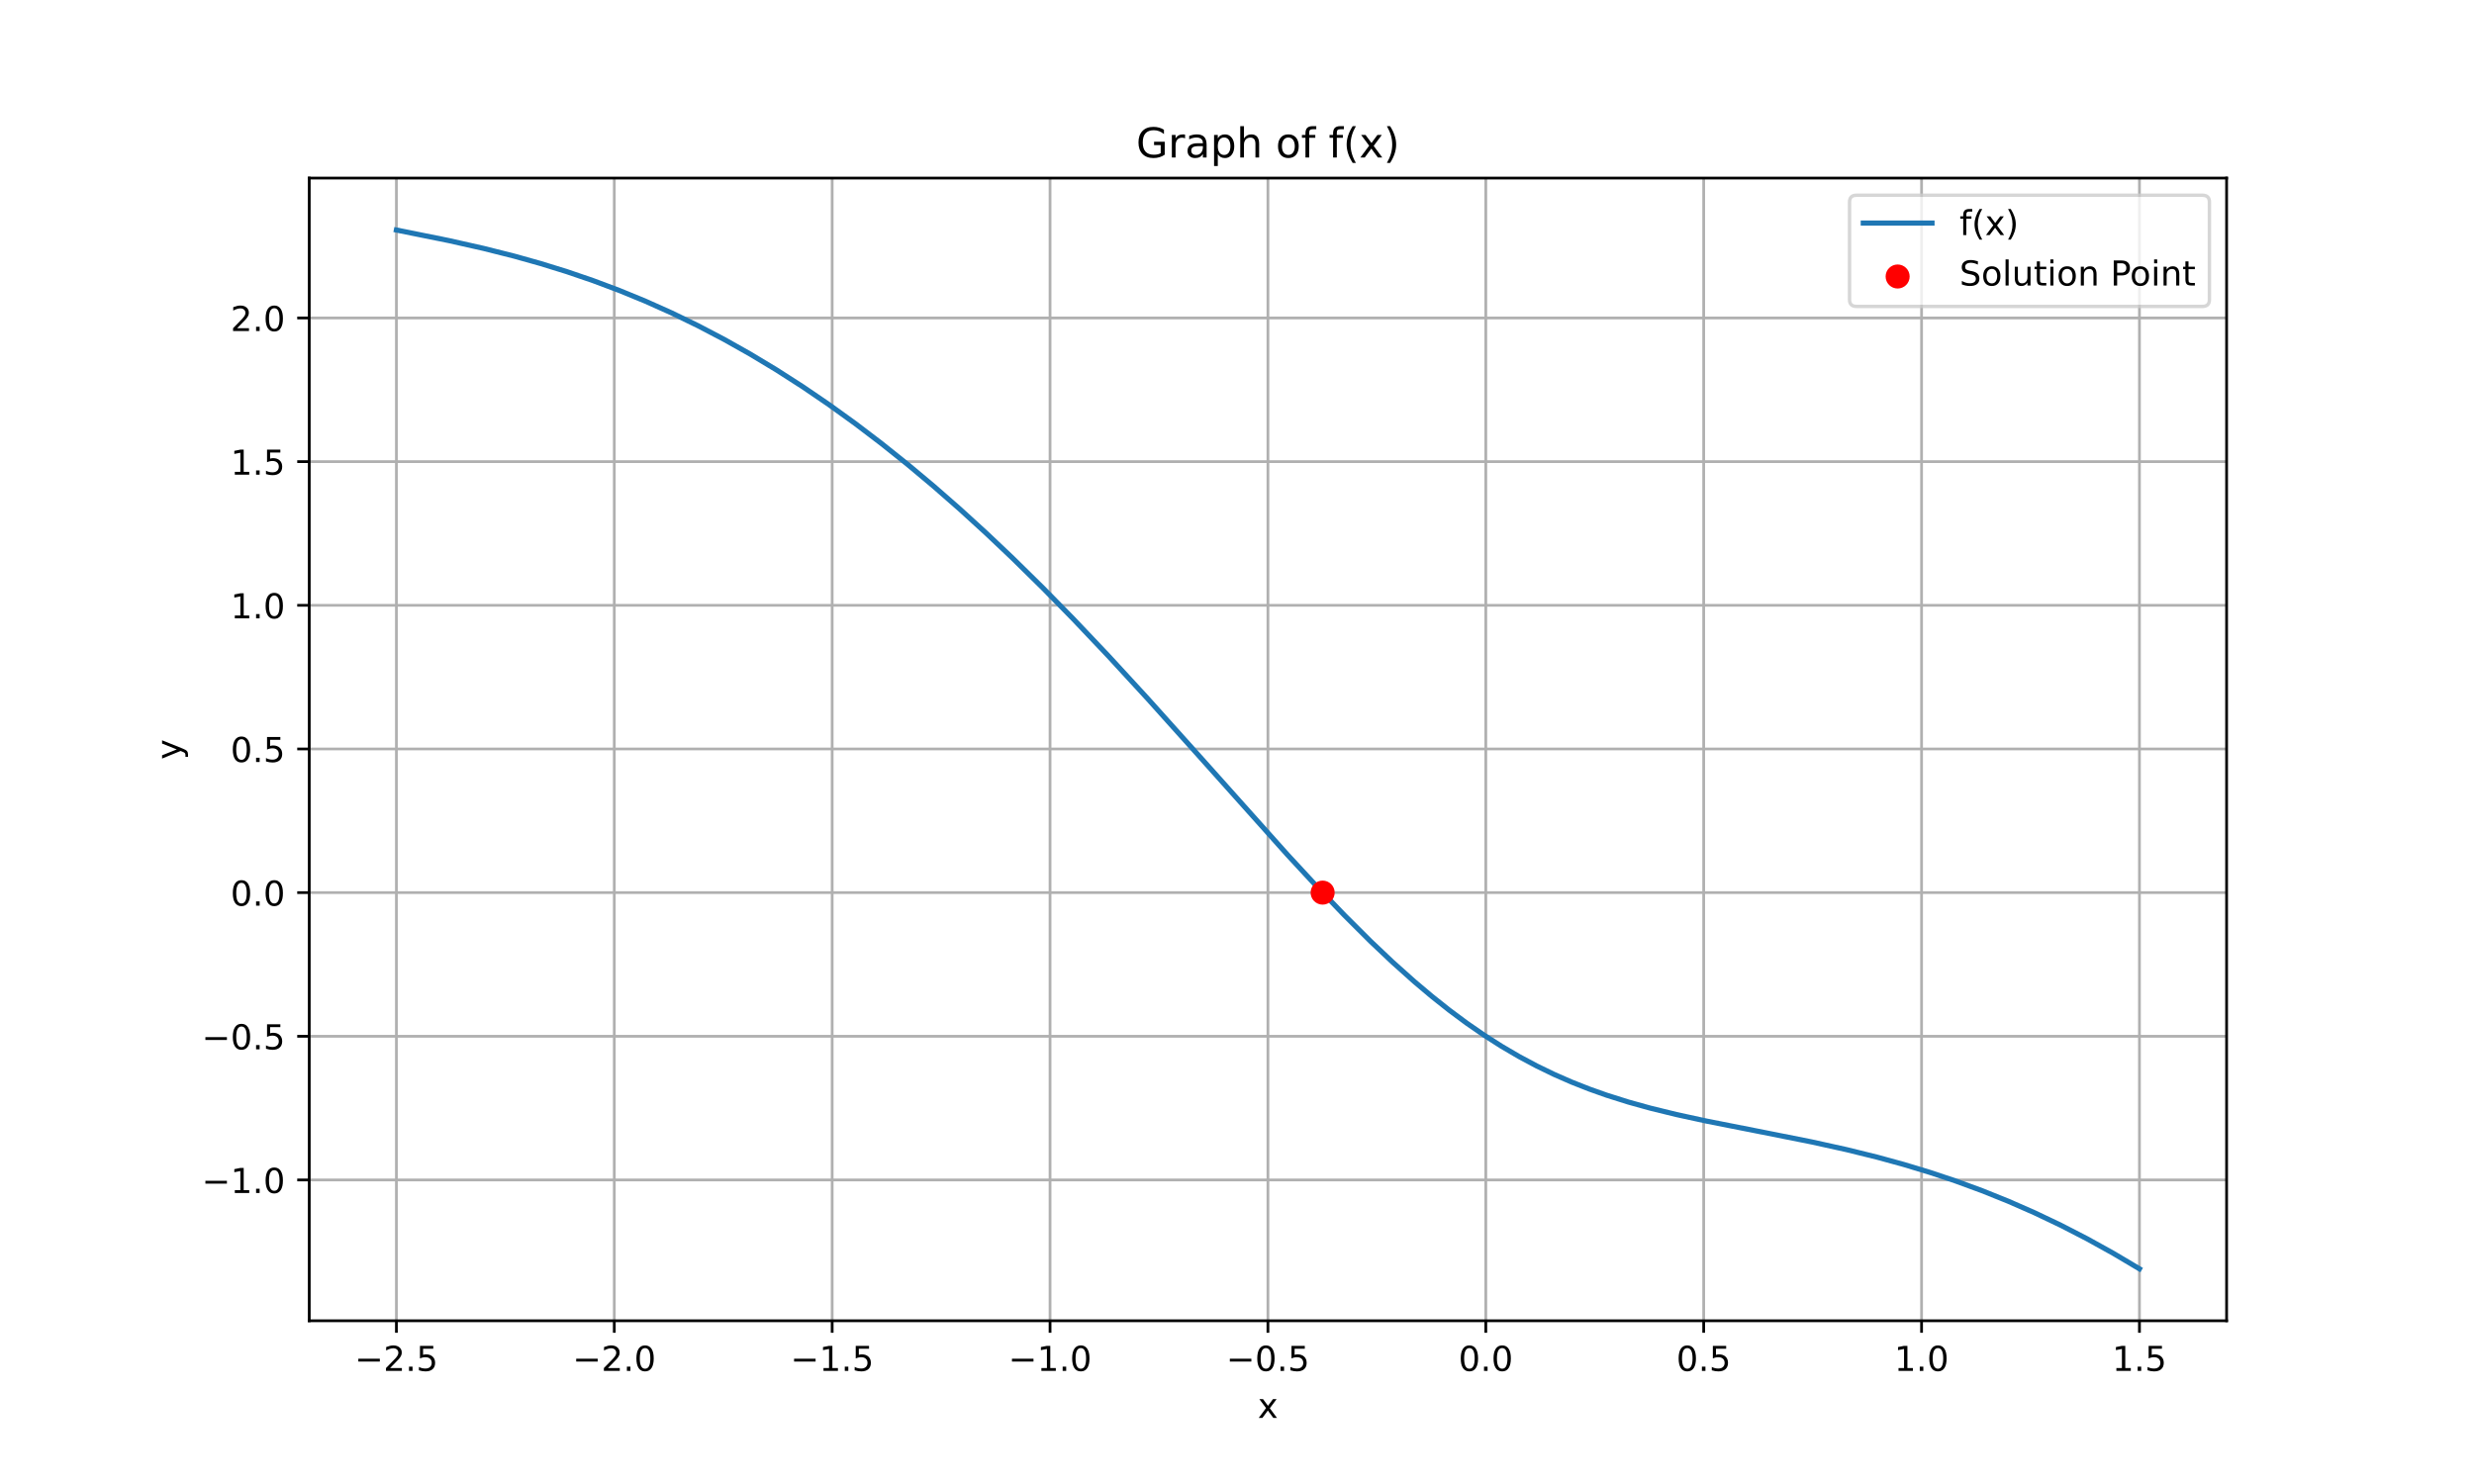
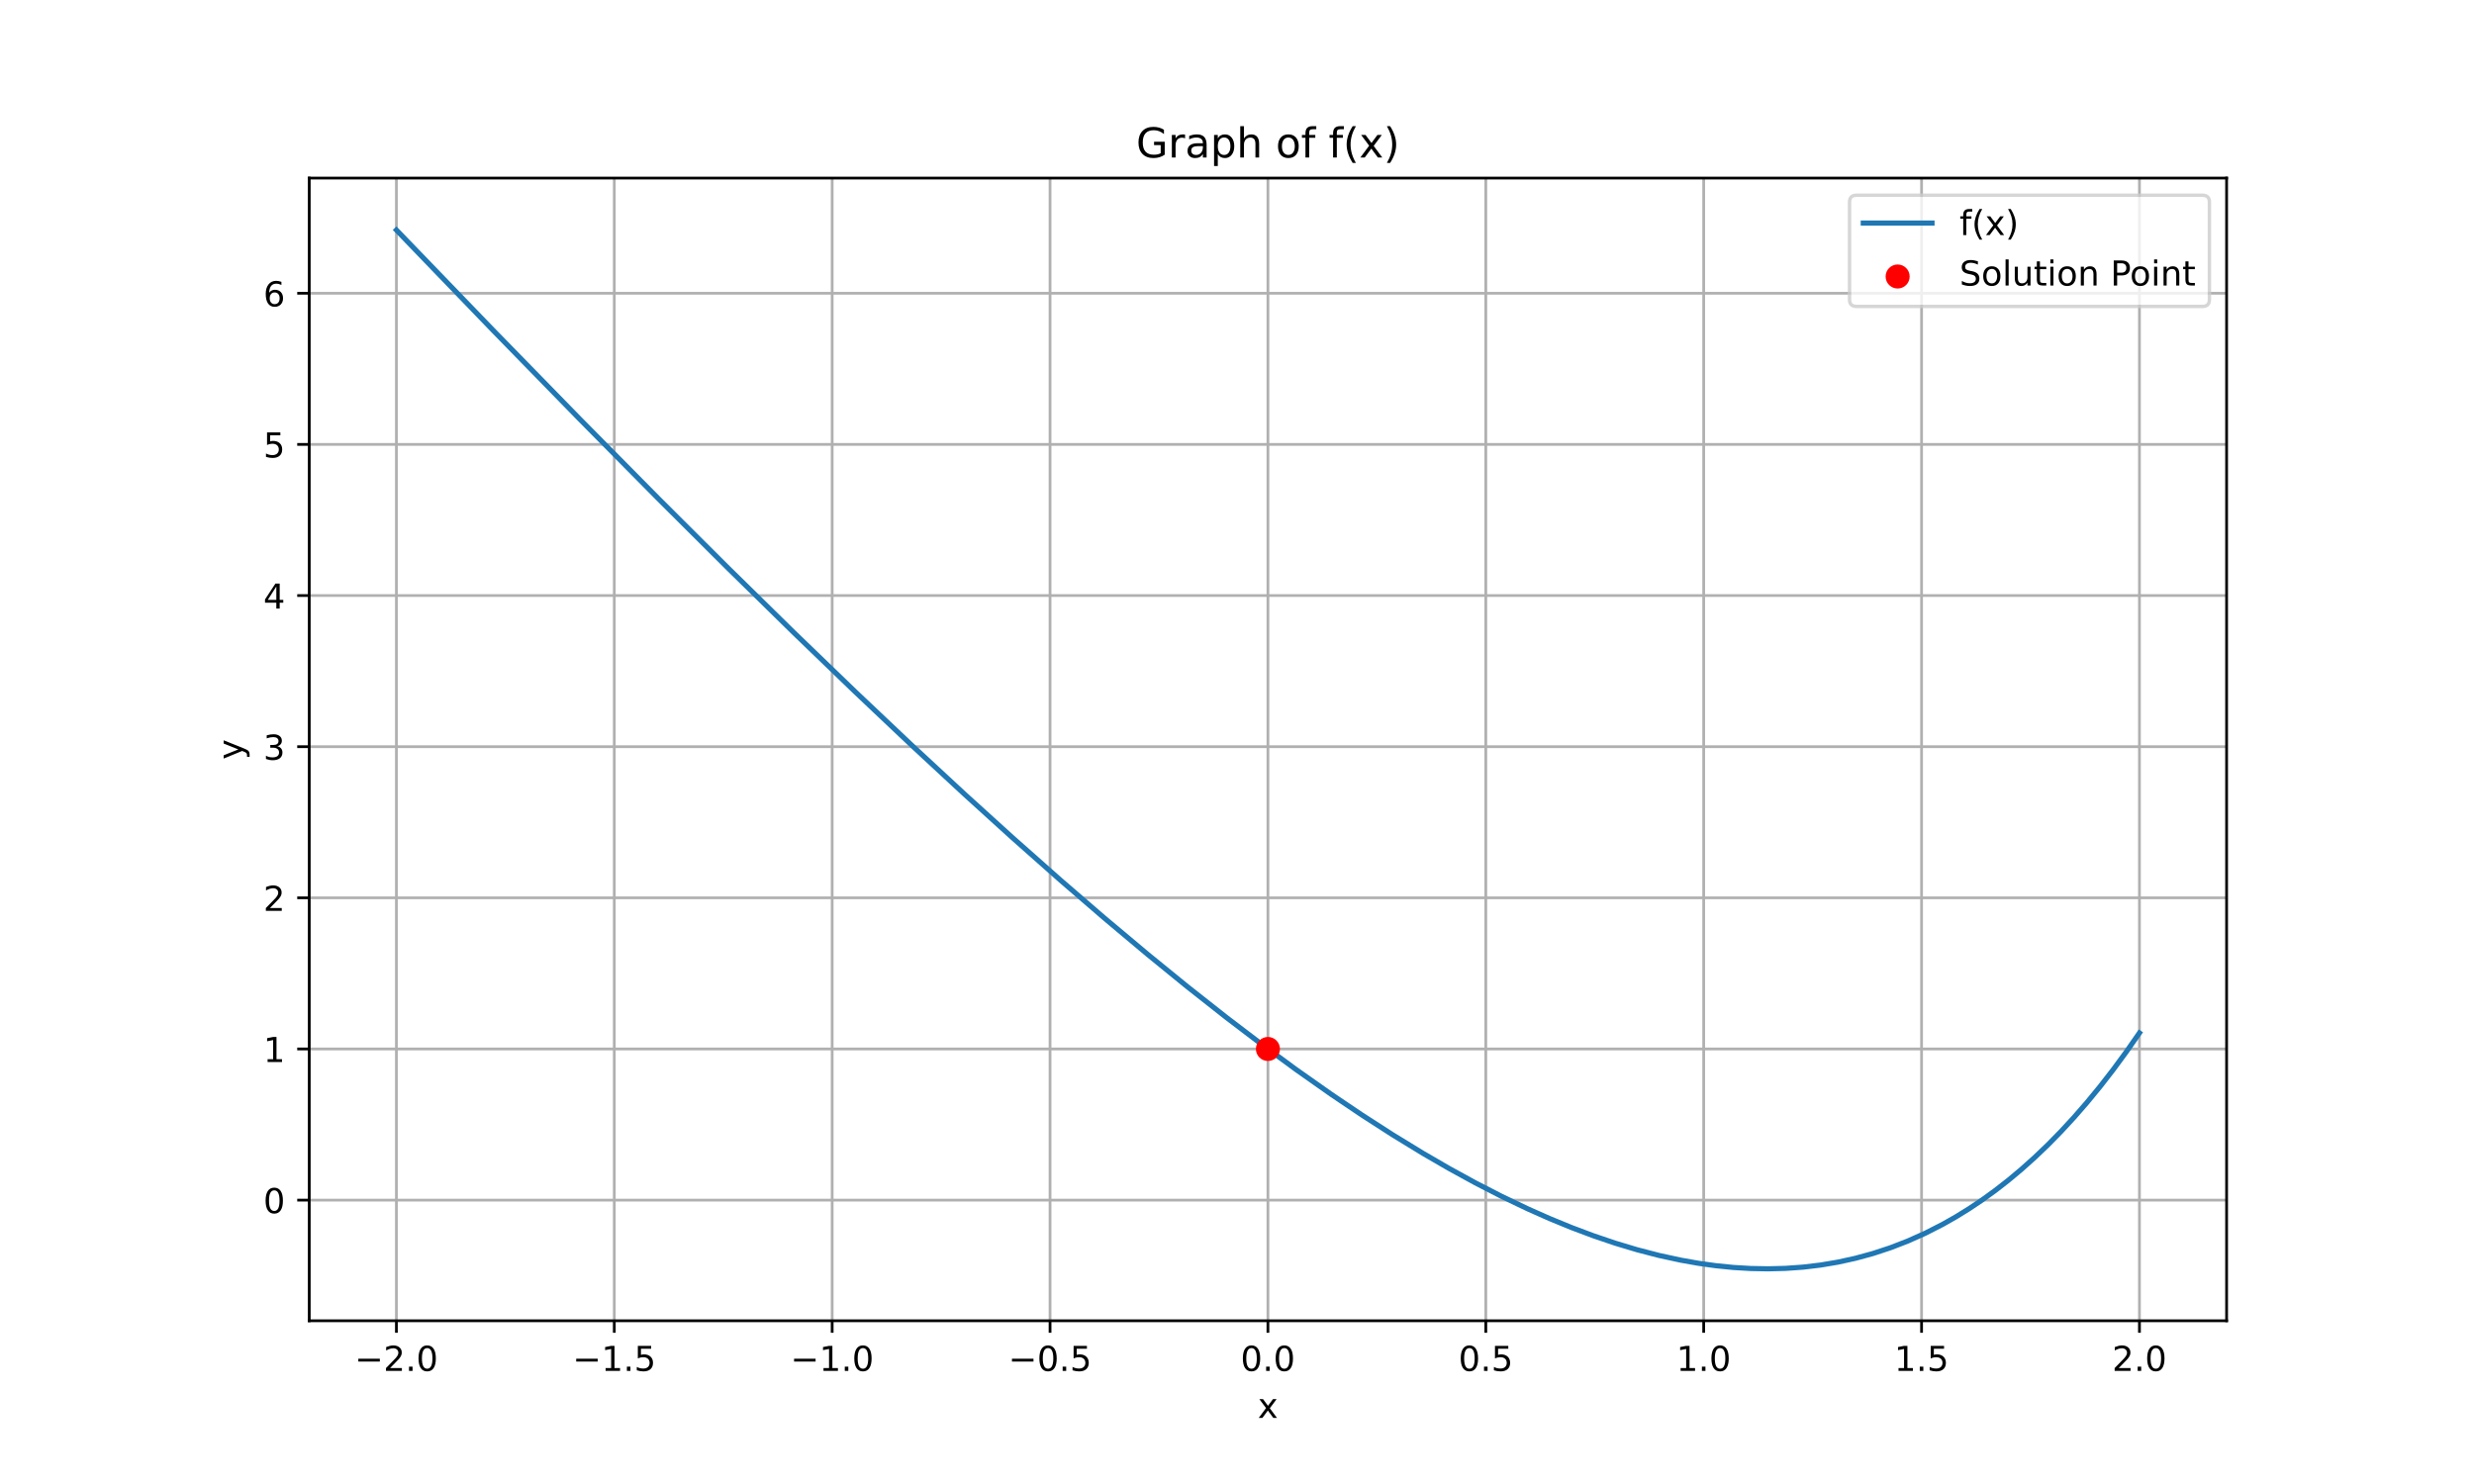
<svg xmlns="http://www.w3.org/2000/svg" xmlns:xlink="http://www.w3.org/1999/xlink" width="720pt" height="432pt" viewBox="0 0 720 432" version="1.1">
  <defs>
    <style type="text/css">*{stroke-linejoin: round; stroke-linecap: butt}</style>
  </defs>
  <g id="figure_1">
    <g id="patch_1">
      <path d="M 0 432  L 720 432  L 720 0  L 0 0  z " style="fill: #ffffff" />
    </g>
    <g id="axes_1">
      <g id="patch_2">
        <path d="M 90 384.48  L 648 384.48  L 648 51.84  L 90 51.84  z " style="fill: #ffffff" />
      </g>
      <g id="matplotlib.axis_1">
        <g id="xtick_1">
          <g id="line2d_1">
-             <path d="M 115.364 384.48  L 115.364 51.84  " clip-path="url(#pcb93ef20a5)" style="fill: none; stroke: #b0b0b0; stroke-width: 0.8; stroke-linecap: square" />
+             <path d="M 115.364 384.48  L 115.364 51.84  " clip-path="url(#pca0fe48f32)" style="fill: none; stroke: #b0b0b0; stroke-width: 0.8; stroke-linecap: square" />
          </g>
          <g id="line2d_2">
            <defs>
-               <path id="me2c9e03c02" d="M 0 0  L 0 3.5  " style="stroke: #000000; stroke-width: 0.8" />
+               <path id="m2a57f4285d" d="M 0 0  L 0 3.5  " style="stroke: #000000; stroke-width: 0.8" />
            </defs>
            <g>
-               <use xlink:href="#me2c9e03c02" x="115.364" y="384.48" style="stroke: #000000; stroke-width: 0.8" />
+               <use xlink:href="#m2a57f4285d" x="115.364" y="384.48" style="stroke: #000000; stroke-width: 0.8" />
            </g>
          </g>
          <g id="text_1">
            <g transform="translate(103.2222 399.0784) scale(0.1 -0.1)">
              <defs>
                <path id="DejaVuSans-2212" d="M 678 2272  L 4684 2272  L 4684 1741  L 678 1741  L 678 2272  z " transform="scale(0.015625)" />
                <path id="DejaVuSans-32" d="M 1228 531  L 3431 531  L 3431 0  L 469 0  L 469 531  Q 828 903 1448 1529  Q 2069 2156 2228 2338  Q 2531 2678 2651 2914  Q 2772 3150 2772 3378  Q 2772 3750 2511 3984  Q 2250 4219 1831 4219  Q 1534 4219 1204 4116  Q 875 4013 500 3803  L 500 4441  Q 881 4594 1212 4672  Q 1544 4750 1819 4750  Q 2544 4750 2975 4387  Q 3406 4025 3406 3419  Q 3406 3131 3298 2873  Q 3191 2616 2906 2266  Q 2828 2175 2409 1742  Q 1991 1309 1228 531  z " transform="scale(0.015625)" />
                <path id="DejaVuSans-2e" d="M 684 794  L 1344 794  L 1344 0  L 684 0  L 684 794  z " transform="scale(0.015625)" />
-                 <path id="DejaVuSans-35" d="M 691 4666  L 3169 4666  L 3169 4134  L 1269 4134  L 1269 2991  Q 1406 3038 1543 3061  Q 1681 3084 1819 3084  Q 2600 3084 3056 2656  Q 3513 2228 3513 1497  Q 3513 744 3044 326  Q 2575 -91 1722 -91  Q 1428 -91 1123 -41  Q 819 9 494 109  L 494 744  Q 775 591 1075 516  Q 1375 441 1709 441  Q 2250 441 2565 725  Q 2881 1009 2881 1497  Q 2881 1984 2565 2268  Q 2250 2553 1709 2553  Q 1456 2553 1204 2497  Q 953 2441 691 2322  L 691 4666  z " transform="scale(0.015625)" />
-               </defs>
-               <use xlink:href="#DejaVuSans-2212" />
-               <use xlink:href="#DejaVuSans-32" x="83.789" />
-               <use xlink:href="#DejaVuSans-2e" x="147.412" />
-               <use xlink:href="#DejaVuSans-35" x="179.199" />
-             </g>
-           </g>
-         </g>
-         <g id="xtick_2">
-           <g id="line2d_3">
-             <path d="M 178.773 384.48  L 178.773 51.84  " clip-path="url(#pcb93ef20a5)" style="fill: none; stroke: #b0b0b0; stroke-width: 0.8; stroke-linecap: square" />
-           </g>
-           <g id="line2d_4">
-             <g>
-               <use xlink:href="#me2c9e03c02" x="178.773" y="384.48" style="stroke: #000000; stroke-width: 0.8" />
-             </g>
-           </g>
-           <g id="text_2">
-             <g transform="translate(166.6313 399.0784) scale(0.1 -0.1)">
-               <defs>
                <path id="DejaVuSans-30" d="M 2034 4250  Q 1547 4250 1301 3770  Q 1056 3291 1056 2328  Q 1056 1369 1301 889  Q 1547 409 2034 409  Q 2525 409 2770 889  Q 3016 1369 3016 2328  Q 3016 3291 2770 3770  Q 2525 4250 2034 4250  z M 2034 4750  Q 2819 4750 3233 4129  Q 3647 3509 3647 2328  Q 3647 1150 3233 529  Q 2819 -91 2034 -91  Q 1250 -91 836 529  Q 422 1150 422 2328  Q 422 3509 836 4129  Q 1250 4750 2034 4750  z " transform="scale(0.015625)" />
              </defs>
              <use xlink:href="#DejaVuSans-2212" />
              <use xlink:href="#DejaVuSans-32" x="83.789" />
              <use xlink:href="#DejaVuSans-2e" x="147.412" />
              <use xlink:href="#DejaVuSans-30" x="179.199" />
            </g>
          </g>
        </g>
-         <g id="xtick_3">
-           <g id="line2d_5">
-             <path d="M 242.182 384.48  L 242.182 51.84  " clip-path="url(#pcb93ef20a5)" style="fill: none; stroke: #b0b0b0; stroke-width: 0.8; stroke-linecap: square" />
-           </g>
-           <g id="line2d_6">
-             <g>
-               <use xlink:href="#me2c9e03c02" x="242.182" y="384.48" style="stroke: #000000; stroke-width: 0.8" />
-             </g>
-           </g>
-           <g id="text_3">
-             <g transform="translate(230.0404 399.0784) scale(0.1 -0.1)">
+         <g id="xtick_2">
+           <g id="line2d_3">
+             <path d="M 178.773 384.48  L 178.773 51.84  " clip-path="url(#pca0fe48f32)" style="fill: none; stroke: #b0b0b0; stroke-width: 0.8; stroke-linecap: square" />
+           </g>
+           <g id="line2d_4">
+             <g>
+               <use xlink:href="#m2a57f4285d" x="178.773" y="384.48" style="stroke: #000000; stroke-width: 0.8" />
+             </g>
+           </g>
+           <g id="text_2">
+             <g transform="translate(166.6313 399.0784) scale(0.1 -0.1)">
              <defs>
                <path id="DejaVuSans-31" d="M 794 531  L 1825 531  L 1825 4091  L 703 3866  L 703 4441  L 1819 4666  L 2450 4666  L 2450 531  L 3481 531  L 3481 0  L 794 0  L 794 531  z " transform="scale(0.015625)" />
+                 <path id="DejaVuSans-35" d="M 691 4666  L 3169 4666  L 3169 4134  L 1269 4134  L 1269 2991  Q 1406 3038 1543 3061  Q 1681 3084 1819 3084  Q 2600 3084 3056 2656  Q 3513 2228 3513 1497  Q 3513 744 3044 326  Q 2575 -91 1722 -91  Q 1428 -91 1123 -41  Q 819 9 494 109  L 494 744  Q 775 591 1075 516  Q 1375 441 1709 441  Q 2250 441 2565 725  Q 2881 1009 2881 1497  Q 2881 1984 2565 2268  Q 2250 2553 1709 2553  Q 1456 2553 1204 2497  Q 953 2441 691 2322  L 691 4666  z " transform="scale(0.015625)" />
              </defs>
              <use xlink:href="#DejaVuSans-2212" />
              <use xlink:href="#DejaVuSans-31" x="83.789" />
              <use xlink:href="#DejaVuSans-2e" x="147.412" />
              <use xlink:href="#DejaVuSans-35" x="179.199" />
            </g>
          </g>
        </g>
-         <g id="xtick_4">
-           <g id="line2d_7">
-             <path d="M 305.591 384.48  L 305.591 51.84  " clip-path="url(#pcb93ef20a5)" style="fill: none; stroke: #b0b0b0; stroke-width: 0.8; stroke-linecap: square" />
-           </g>
-           <g id="line2d_8">
-             <g>
-               <use xlink:href="#me2c9e03c02" x="305.591" y="384.48" style="stroke: #000000; stroke-width: 0.8" />
-             </g>
-           </g>
-           <g id="text_4">
-             <g transform="translate(293.4495 399.0784) scale(0.1 -0.1)">
+         <g id="xtick_3">
+           <g id="line2d_5">
+             <path d="M 242.182 384.48  L 242.182 51.84  " clip-path="url(#pca0fe48f32)" style="fill: none; stroke: #b0b0b0; stroke-width: 0.8; stroke-linecap: square" />
+           </g>
+           <g id="line2d_6">
+             <g>
+               <use xlink:href="#m2a57f4285d" x="242.182" y="384.48" style="stroke: #000000; stroke-width: 0.8" />
+             </g>
+           </g>
+           <g id="text_3">
+             <g transform="translate(230.0404 399.0784) scale(0.1 -0.1)">
              <use xlink:href="#DejaVuSans-2212" />
              <use xlink:href="#DejaVuSans-31" x="83.789" />
              <use xlink:href="#DejaVuSans-2e" x="147.412" />
              <use xlink:href="#DejaVuSans-30" x="179.199" />
            </g>
          </g>
        </g>
-         <g id="xtick_5">
-           <g id="line2d_9">
-             <path d="M 369 384.48  L 369 51.84  " clip-path="url(#pcb93ef20a5)" style="fill: none; stroke: #b0b0b0; stroke-width: 0.8; stroke-linecap: square" />
-           </g>
-           <g id="line2d_10">
-             <g>
-               <use xlink:href="#me2c9e03c02" x="369" y="384.48" style="stroke: #000000; stroke-width: 0.8" />
-             </g>
-           </g>
-           <g id="text_5">
-             <g transform="translate(356.8586 399.0784) scale(0.1 -0.1)">
+         <g id="xtick_4">
+           <g id="line2d_7">
+             <path d="M 305.591 384.48  L 305.591 51.84  " clip-path="url(#pca0fe48f32)" style="fill: none; stroke: #b0b0b0; stroke-width: 0.8; stroke-linecap: square" />
+           </g>
+           <g id="line2d_8">
+             <g>
+               <use xlink:href="#m2a57f4285d" x="305.591" y="384.48" style="stroke: #000000; stroke-width: 0.8" />
+             </g>
+           </g>
+           <g id="text_4">
+             <g transform="translate(293.4495 399.0784) scale(0.1 -0.1)">
              <use xlink:href="#DejaVuSans-2212" />
              <use xlink:href="#DejaVuSans-30" x="83.789" />
              <use xlink:href="#DejaVuSans-2e" x="147.412" />
              <use xlink:href="#DejaVuSans-35" x="179.199" />
            </g>
          </g>
        </g>
+         <g id="xtick_5">
+           <g id="line2d_9">
+             <path d="M 369 384.48  L 369 51.84  " clip-path="url(#pca0fe48f32)" style="fill: none; stroke: #b0b0b0; stroke-width: 0.8; stroke-linecap: square" />
+           </g>
+           <g id="line2d_10">
+             <g>
+               <use xlink:href="#m2a57f4285d" x="369" y="384.48" style="stroke: #000000; stroke-width: 0.8" />
+             </g>
+           </g>
+           <g id="text_5">
+             <g transform="translate(361.0484 399.0784) scale(0.1 -0.1)">
+               <use xlink:href="#DejaVuSans-30" />
+               <use xlink:href="#DejaVuSans-2e" x="63.623" />
+               <use xlink:href="#DejaVuSans-30" x="95.41" />
+             </g>
+           </g>
+         </g>
        <g id="xtick_6">
          <g id="line2d_11">
-             <path d="M 432.409 384.48  L 432.409 51.84  " clip-path="url(#pcb93ef20a5)" style="fill: none; stroke: #b0b0b0; stroke-width: 0.8; stroke-linecap: square" />
+             <path d="M 432.409 384.48  L 432.409 51.84  " clip-path="url(#pca0fe48f32)" style="fill: none; stroke: #b0b0b0; stroke-width: 0.8; stroke-linecap: square" />
          </g>
          <g id="line2d_12">
            <g>
-               <use xlink:href="#me2c9e03c02" x="432.409" y="384.48" style="stroke: #000000; stroke-width: 0.8" />
+               <use xlink:href="#m2a57f4285d" x="432.409" y="384.48" style="stroke: #000000; stroke-width: 0.8" />
            </g>
          </g>
          <g id="text_6">
            <g transform="translate(424.4575 399.0784) scale(0.1 -0.1)">
              <use xlink:href="#DejaVuSans-30" />
              <use xlink:href="#DejaVuSans-2e" x="63.623" />
-               <use xlink:href="#DejaVuSans-30" x="95.41" />
+               <use xlink:href="#DejaVuSans-35" x="95.41" />
            </g>
          </g>
        </g>
        <g id="xtick_7">
          <g id="line2d_13">
-             <path d="M 495.818 384.48  L 495.818 51.84  " clip-path="url(#pcb93ef20a5)" style="fill: none; stroke: #b0b0b0; stroke-width: 0.8; stroke-linecap: square" />
+             <path d="M 495.818 384.48  L 495.818 51.84  " clip-path="url(#pca0fe48f32)" style="fill: none; stroke: #b0b0b0; stroke-width: 0.8; stroke-linecap: square" />
          </g>
          <g id="line2d_14">
            <g>
-               <use xlink:href="#me2c9e03c02" x="495.818" y="384.48" style="stroke: #000000; stroke-width: 0.8" />
+               <use xlink:href="#m2a57f4285d" x="495.818" y="384.48" style="stroke: #000000; stroke-width: 0.8" />
            </g>
          </g>
          <g id="text_7">
            <g transform="translate(487.8666 399.0784) scale(0.1 -0.1)">
-               <use xlink:href="#DejaVuSans-30" />
+               <use xlink:href="#DejaVuSans-31" />
              <use xlink:href="#DejaVuSans-2e" x="63.623" />
-               <use xlink:href="#DejaVuSans-35" x="95.41" />
+               <use xlink:href="#DejaVuSans-30" x="95.41" />
            </g>
          </g>
        </g>
        <g id="xtick_8">
          <g id="line2d_15">
-             <path d="M 559.227 384.48  L 559.227 51.84  " clip-path="url(#pcb93ef20a5)" style="fill: none; stroke: #b0b0b0; stroke-width: 0.8; stroke-linecap: square" />
+             <path d="M 559.227 384.48  L 559.227 51.84  " clip-path="url(#pca0fe48f32)" style="fill: none; stroke: #b0b0b0; stroke-width: 0.8; stroke-linecap: square" />
          </g>
          <g id="line2d_16">
            <g>
-               <use xlink:href="#me2c9e03c02" x="559.227" y="384.48" style="stroke: #000000; stroke-width: 0.8" />
+               <use xlink:href="#m2a57f4285d" x="559.227" y="384.48" style="stroke: #000000; stroke-width: 0.8" />
            </g>
          </g>
          <g id="text_8">
            <g transform="translate(551.2757 399.0784) scale(0.1 -0.1)">
              <use xlink:href="#DejaVuSans-31" />
              <use xlink:href="#DejaVuSans-2e" x="63.623" />
-               <use xlink:href="#DejaVuSans-30" x="95.41" />
+               <use xlink:href="#DejaVuSans-35" x="95.41" />
            </g>
          </g>
        </g>
        <g id="xtick_9">
          <g id="line2d_17">
-             <path d="M 622.636 384.48  L 622.636 51.84  " clip-path="url(#pcb93ef20a5)" style="fill: none; stroke: #b0b0b0; stroke-width: 0.8; stroke-linecap: square" />
+             <path d="M 622.636 384.48  L 622.636 51.84  " clip-path="url(#pca0fe48f32)" style="fill: none; stroke: #b0b0b0; stroke-width: 0.8; stroke-linecap: square" />
          </g>
          <g id="line2d_18">
            <g>
-               <use xlink:href="#me2c9e03c02" x="622.636" y="384.48" style="stroke: #000000; stroke-width: 0.8" />
+               <use xlink:href="#m2a57f4285d" x="622.636" y="384.48" style="stroke: #000000; stroke-width: 0.8" />
            </g>
          </g>
          <g id="text_9">
            <g transform="translate(614.6848 399.0784) scale(0.1 -0.1)">
-               <use xlink:href="#DejaVuSans-31" />
+               <use xlink:href="#DejaVuSans-32" />
              <use xlink:href="#DejaVuSans-2e" x="63.623" />
-               <use xlink:href="#DejaVuSans-35" x="95.41" />
+               <use xlink:href="#DejaVuSans-30" x="95.41" />
            </g>
          </g>
        </g>
        <g id="text_10">
          <g transform="translate(366.0406 412.7566) scale(0.1 -0.1)">
            <defs>
              <path id="DejaVuSans-78" d="M 3513 3500  L 2247 1797  L 3578 0  L 2900 0  L 1881 1375  L 863 0  L 184 0  L 1544 1831  L 300 3500  L 978 3500  L 1906 2253  L 2834 3500  L 3513 3500  z " transform="scale(0.015625)" />
            </defs>
            <use xlink:href="#DejaVuSans-78" />
          </g>
        </g>
      </g>
      <g id="matplotlib.axis_2">
        <g id="ytick_1">
          <g id="line2d_19">
-             <path d="M 90 343.485  L 648 343.485  " clip-path="url(#pcb93ef20a5)" style="fill: none; stroke: #b0b0b0; stroke-width: 0.8; stroke-linecap: square" />
+             <path d="M 90 349.356  L 648 349.356  " clip-path="url(#pca0fe48f32)" style="fill: none; stroke: #b0b0b0; stroke-width: 0.8; stroke-linecap: square" />
          </g>
          <g id="line2d_20">
            <defs>
-               <path id="m57af1d55c5" d="M 0 0  L -3.5 0  " style="stroke: #000000; stroke-width: 0.8" />
+               <path id="m21e461a585" d="M 0 0  L -3.5 0  " style="stroke: #000000; stroke-width: 0.8" />
            </defs>
            <g>
-               <use xlink:href="#m57af1d55c5" x="90" y="343.485" style="stroke: #000000; stroke-width: 0.8" />
+               <use xlink:href="#m21e461a585" x="90" y="349.356" style="stroke: #000000; stroke-width: 0.8" />
            </g>
          </g>
          <g id="text_11">
-             <g transform="translate(58.71719 347.2845) scale(0.1 -0.1)">
-               <use xlink:href="#DejaVuSans-2212" />
-               <use xlink:href="#DejaVuSans-31" x="83.789" />
-               <use xlink:href="#DejaVuSans-2e" x="147.412" />
-               <use xlink:href="#DejaVuSans-30" x="179.199" />
+             <g transform="translate(76.6375 353.1552) scale(0.1 -0.1)">
+               <use xlink:href="#DejaVuSans-30" />
            </g>
          </g>
        </g>
        <g id="ytick_2">
          <g id="line2d_21">
-             <path d="M 90 301.665  L 648 301.665  " clip-path="url(#pcb93ef20a5)" style="fill: none; stroke: #b0b0b0; stroke-width: 0.8; stroke-linecap: square" />
+             <path d="M 90 305.359  L 648 305.359  " clip-path="url(#pca0fe48f32)" style="fill: none; stroke: #b0b0b0; stroke-width: 0.8; stroke-linecap: square" />
          </g>
          <g id="line2d_22">
            <g>
-               <use xlink:href="#m57af1d55c5" x="90" y="301.665" style="stroke: #000000; stroke-width: 0.8" />
+               <use xlink:href="#m21e461a585" x="90" y="305.359" style="stroke: #000000; stroke-width: 0.8" />
            </g>
          </g>
          <g id="text_12">
-             <g transform="translate(58.71719 305.4645) scale(0.1 -0.1)">
-               <use xlink:href="#DejaVuSans-2212" />
-               <use xlink:href="#DejaVuSans-30" x="83.789" />
-               <use xlink:href="#DejaVuSans-2e" x="147.412" />
-               <use xlink:href="#DejaVuSans-35" x="179.199" />
+             <g transform="translate(76.6375 309.1582) scale(0.1 -0.1)">
+               <use xlink:href="#DejaVuSans-31" />
            </g>
          </g>
        </g>
        <g id="ytick_3">
          <g id="line2d_23">
-             <path d="M 90 259.845  L 648 259.845  " clip-path="url(#pcb93ef20a5)" style="fill: none; stroke: #b0b0b0; stroke-width: 0.8; stroke-linecap: square" />
+             <path d="M 90 261.362  L 648 261.362  " clip-path="url(#pca0fe48f32)" style="fill: none; stroke: #b0b0b0; stroke-width: 0.8; stroke-linecap: square" />
          </g>
          <g id="line2d_24">
            <g>
-               <use xlink:href="#m57af1d55c5" x="90" y="259.845" style="stroke: #000000; stroke-width: 0.8" />
+               <use xlink:href="#m21e461a585" x="90" y="261.362" style="stroke: #000000; stroke-width: 0.8" />
            </g>
          </g>
          <g id="text_13">
-             <g transform="translate(67.09687 263.6445) scale(0.1 -0.1)">
-               <use xlink:href="#DejaVuSans-30" />
-               <use xlink:href="#DejaVuSans-2e" x="63.623" />
-               <use xlink:href="#DejaVuSans-30" x="95.41" />
+             <g transform="translate(76.6375 265.1611) scale(0.1 -0.1)">
+               <use xlink:href="#DejaVuSans-32" />
            </g>
          </g>
        </g>
        <g id="ytick_4">
          <g id="line2d_25">
-             <path d="M 90 218.025  L 648 218.025  " clip-path="url(#pcb93ef20a5)" style="fill: none; stroke: #b0b0b0; stroke-width: 0.8; stroke-linecap: square" />
+             <path d="M 90 217.365  L 648 217.365  " clip-path="url(#pca0fe48f32)" style="fill: none; stroke: #b0b0b0; stroke-width: 0.8; stroke-linecap: square" />
          </g>
          <g id="line2d_26">
            <g>
-               <use xlink:href="#m57af1d55c5" x="90" y="218.025" style="stroke: #000000; stroke-width: 0.8" />
+               <use xlink:href="#m21e461a585" x="90" y="217.365" style="stroke: #000000; stroke-width: 0.8" />
            </g>
          </g>
          <g id="text_14">
-             <g transform="translate(67.09687 221.8245) scale(0.1 -0.1)">
-               <use xlink:href="#DejaVuSans-30" />
-               <use xlink:href="#DejaVuSans-2e" x="63.623" />
-               <use xlink:href="#DejaVuSans-35" x="95.41" />
+             <g transform="translate(76.6375 221.1641) scale(0.1 -0.1)">
+               <defs>
+                 <path id="DejaVuSans-33" d="M 2597 2516  Q 3050 2419 3304 2112  Q 3559 1806 3559 1356  Q 3559 666 3084 287  Q 2609 -91 1734 -91  Q 1441 -91 1130 -33  Q 819 25 488 141  L 488 750  Q 750 597 1062 519  Q 1375 441 1716 441  Q 2309 441 2620 675  Q 2931 909 2931 1356  Q 2931 1769 2642 2001  Q 2353 2234 1838 2234  L 1294 2234  L 1294 2753  L 1863 2753  Q 2328 2753 2575 2939  Q 2822 3125 2822 3475  Q 2822 3834 2567 4026  Q 2313 4219 1838 4219  Q 1578 4219 1281 4162  Q 984 4106 628 3988  L 628 4550  Q 988 4650 1302 4700  Q 1616 4750 1894 4750  Q 2613 4750 3031 4423  Q 3450 4097 3450 3541  Q 3450 3153 3228 2886  Q 3006 2619 2597 2516  z " transform="scale(0.015625)" />
+               </defs>
+               <use xlink:href="#DejaVuSans-33" />
            </g>
          </g>
        </g>
        <g id="ytick_5">
          <g id="line2d_27">
-             <path d="M 90 176.205  L 648 176.205  " clip-path="url(#pcb93ef20a5)" style="fill: none; stroke: #b0b0b0; stroke-width: 0.8; stroke-linecap: square" />
+             <path d="M 90 173.368  L 648 173.368  " clip-path="url(#pca0fe48f32)" style="fill: none; stroke: #b0b0b0; stroke-width: 0.8; stroke-linecap: square" />
          </g>
          <g id="line2d_28">
            <g>
-               <use xlink:href="#m57af1d55c5" x="90" y="176.205" style="stroke: #000000; stroke-width: 0.8" />
+               <use xlink:href="#m21e461a585" x="90" y="173.368" style="stroke: #000000; stroke-width: 0.8" />
            </g>
          </g>
          <g id="text_15">
-             <g transform="translate(67.09687 180.0045) scale(0.1 -0.1)">
-               <use xlink:href="#DejaVuSans-31" />
-               <use xlink:href="#DejaVuSans-2e" x="63.623" />
-               <use xlink:href="#DejaVuSans-30" x="95.41" />
+             <g transform="translate(76.6375 177.167) scale(0.1 -0.1)">
+               <defs>
+                 <path id="DejaVuSans-34" d="M 2419 4116  L 825 1625  L 2419 1625  L 2419 4116  z M 2253 4666  L 3047 4666  L 3047 1625  L 3713 1625  L 3713 1100  L 3047 1100  L 3047 0  L 2419 0  L 2419 1100  L 313 1100  L 313 1709  L 2253 4666  z " transform="scale(0.015625)" />
+               </defs>
+               <use xlink:href="#DejaVuSans-34" />
            </g>
          </g>
        </g>
        <g id="ytick_6">
          <g id="line2d_29">
-             <path d="M 90 134.385  L 648 134.385  " clip-path="url(#pcb93ef20a5)" style="fill: none; stroke: #b0b0b0; stroke-width: 0.8; stroke-linecap: square" />
+             <path d="M 90 129.371  L 648 129.371  " clip-path="url(#pca0fe48f32)" style="fill: none; stroke: #b0b0b0; stroke-width: 0.8; stroke-linecap: square" />
          </g>
          <g id="line2d_30">
            <g>
-               <use xlink:href="#m57af1d55c5" x="90" y="134.385" style="stroke: #000000; stroke-width: 0.8" />
+               <use xlink:href="#m21e461a585" x="90" y="129.371" style="stroke: #000000; stroke-width: 0.8" />
            </g>
          </g>
          <g id="text_16">
-             <g transform="translate(67.09687 138.1845) scale(0.1 -0.1)">
-               <use xlink:href="#DejaVuSans-31" />
-               <use xlink:href="#DejaVuSans-2e" x="63.623" />
-               <use xlink:href="#DejaVuSans-35" x="95.41" />
+             <g transform="translate(76.6375 133.1699) scale(0.1 -0.1)">
+               <use xlink:href="#DejaVuSans-35" />
            </g>
          </g>
        </g>
        <g id="ytick_7">
          <g id="line2d_31">
-             <path d="M 90 92.565  L 648 92.565  " clip-path="url(#pcb93ef20a5)" style="fill: none; stroke: #b0b0b0; stroke-width: 0.8; stroke-linecap: square" />
+             <path d="M 90 85.374  L 648 85.374  " clip-path="url(#pca0fe48f32)" style="fill: none; stroke: #b0b0b0; stroke-width: 0.8; stroke-linecap: square" />
          </g>
          <g id="line2d_32">
            <g>
-               <use xlink:href="#m57af1d55c5" x="90" y="92.565" style="stroke: #000000; stroke-width: 0.8" />
+               <use xlink:href="#m21e461a585" x="90" y="85.374" style="stroke: #000000; stroke-width: 0.8" />
            </g>
          </g>
          <g id="text_17">
-             <g transform="translate(67.09687 96.36455) scale(0.1 -0.1)">
-               <use xlink:href="#DejaVuSans-32" />
-               <use xlink:href="#DejaVuSans-2e" x="63.623" />
-               <use xlink:href="#DejaVuSans-30" x="95.41" />
+             <g transform="translate(76.6375 89.17289) scale(0.1 -0.1)">
+               <defs>
+                 <path id="DejaVuSans-36" d="M 2113 2584  Q 1688 2584 1439 2293  Q 1191 2003 1191 1497  Q 1191 994 1439 701  Q 1688 409 2113 409  Q 2538 409 2786 701  Q 3034 994 3034 1497  Q 3034 2003 2786 2293  Q 2538 2584 2113 2584  z M 3366 4563  L 3366 3988  Q 3128 4100 2886 4159  Q 2644 4219 2406 4219  Q 1781 4219 1451 3797  Q 1122 3375 1075 2522  Q 1259 2794 1537 2939  Q 1816 3084 2150 3084  Q 2853 3084 3261 2657  Q 3669 2231 3669 1497  Q 3669 778 3244 343  Q 2819 -91 2113 -91  Q 1303 -91 875 529  Q 447 1150 447 2328  Q 447 3434 972 4092  Q 1497 4750 2381 4750  Q 2619 4750 2861 4703  Q 3103 4656 3366 4563  z " transform="scale(0.015625)" />
+               </defs>
+               <use xlink:href="#DejaVuSans-36" />
            </g>
          </g>
        </g>
        <g id="text_18">
-           <g transform="translate(52.6375 221.1194) rotate(-90) scale(0.1 -0.1)">
+           <g transform="translate(70.55781 221.1194) rotate(-90) scale(0.1 -0.1)">
            <defs>
              <path id="DejaVuSans-79" d="M 2059 -325  Q 1816 -950 1584 -1140  Q 1353 -1331 966 -1331  L 506 -1331  L 506 -850  L 844 -850  Q 1081 -850 1212 -737  Q 1344 -625 1503 -206  L 1606 56  L 191 3500  L 800 3500  L 1894 763  L 2988 3500  L 3597 3500  L 2059 -325  z " transform="scale(0.015625)" />
            </defs>
            <use xlink:href="#DejaVuSans-79" />
          </g>
        </g>
      </g>
      <g id="line2d_33">
-         <path d="M 115.364 66.96  L 130.62 70.035  L 140.791 72.326  L 149.69 74.57  L 157.319 76.71  L 164.947 79.073  L 172.575 81.679  L 180.203 84.543  L 187.831 87.677  L 195.459 91.092  L 203.087 94.794  L 210.716 98.789  L 218.344 103.082  L 225.972 107.676  L 233.6 112.571  L 241.228 117.769  L 248.856 123.269  L 256.485 129.069  L 264.113 135.166  L 271.741 141.556  L 279.369 148.233  L 286.997 155.19  L 294.625 162.415  L 303.525 171.168  L 312.424 180.245  L 322.595 190.972  L 334.038 203.417  L 348.023 219.001  L 374.721 248.856  L 383.621 258.467  L 391.249 266.419  L 398.877 274.024  L 405.234 280.043  L 411.591 285.73  L 416.676 290.018  L 421.761 294.057  L 426.847 297.836  L 431.932 301.35  L 437.018 304.595  L 442.103 307.572  L 447.189 310.29  L 452.274 312.756  L 457.36 314.984  L 462.445 316.992  L 467.53 318.799  L 473.887 320.806  L 480.244 322.574  L 487.872 324.445  L 496.772 326.379  L 510.757 329.139  L 527.284 332.428  L 537.455 334.676  L 546.355 336.872  L 553.983 338.964  L 561.611 341.274  L 569.239 343.823  L 576.867 346.627  L 584.496 349.698  L 592.124 353.048  L 599.752 356.683  L 607.38 360.611  L 615.008 364.836  L 622.636 369.36  L 622.636 369.36  " clip-path="url(#pcb93ef20a5)" style="fill: none; stroke: #1f77b4; stroke-width: 1.5; stroke-linecap: square" />
+         <path d="M 115.364 66.96  L 143.334 95.975  L 168.761 122.041  L 191.645 145.189  L 211.987 165.469  L 231.057 184.184  L 248.856 201.35  L 265.384 216.989  L 280.64 231.132  L 294.625 243.819  L 308.61 256.208  L 321.324 267.183  L 334.038 277.854  L 345.48 287.172  L 356.922 296.192  L 367.093 303.937  L 377.264 311.403  L 387.435 318.567  L 396.334 324.568  L 405.234 330.3  L 414.133 335.744  L 421.761 340.164  L 429.39 344.343  L 437.018 348.266  L 444.646 351.916  L 451.003 354.738  L 457.36 357.349  L 463.716 359.738  L 470.073 361.894  L 476.43 363.804  L 482.787 365.456  L 489.144 366.837  L 494.229 367.738  L 499.314 368.448  L 504.4 368.961  L 509.485 369.267  L 514.571 369.36  L 519.656 369.23  L 524.742 368.867  L 529.827 368.263  L 534.913 367.407  L 539.998 366.29  L 545.083 364.9  L 550.169 363.226  L 555.254 361.257  L 560.34 358.981  L 565.425 356.385  L 569.239 354.22  L 573.053 351.863  L 576.867 349.306  L 580.681 346.544  L 584.496 343.571  L 588.31 340.38  L 592.124 336.965  L 595.938 333.319  L 599.752 329.434  L 603.566 325.304  L 607.38 320.921  L 611.194 316.278  L 615.008 311.365  L 618.822 306.176  L 622.636 300.701  L 622.636 300.701  " clip-path="url(#pca0fe48f32)" style="fill: none; stroke: #1f77b4; stroke-width: 1.5; stroke-linecap: square" />
      </g>
      <g id="patch_3">
        <path d="M 90 384.48  L 90 51.84  " style="fill: none; stroke: #000000; stroke-width: 0.8; stroke-linejoin: miter; stroke-linecap: square" />
      </g>
      <g id="patch_4">
        <path d="M 648 384.48  L 648 51.84  " style="fill: none; stroke: #000000; stroke-width: 0.8; stroke-linejoin: miter; stroke-linecap: square" />
      </g>
      <g id="patch_5">
        <path d="M 90 384.48  L 648 384.48  " style="fill: none; stroke: #000000; stroke-width: 0.8; stroke-linejoin: miter; stroke-linecap: square" />
      </g>
      <g id="patch_6">
        <path d="M 90 51.84  L 648 51.84  " style="fill: none; stroke: #000000; stroke-width: 0.8; stroke-linejoin: miter; stroke-linecap: square" />
      </g>
      <g id="text_19">
        <g transform="translate(330.6534 45.84) scale(0.12 -0.12)">
          <defs>
            <path id="DejaVuSans-47" d="M 3809 666  L 3809 1919  L 2778 1919  L 2778 2438  L 4434 2438  L 4434 434  Q 4069 175 3628 42  Q 3188 -91 2688 -91  Q 1594 -91 976 548  Q 359 1188 359 2328  Q 359 3472 976 4111  Q 1594 4750 2688 4750  Q 3144 4750 3555 4637  Q 3966 4525 4313 4306  L 4313 3634  Q 3963 3931 3569 4081  Q 3175 4231 2741 4231  Q 1884 4231 1454 3753  Q 1025 3275 1025 2328  Q 1025 1384 1454 906  Q 1884 428 2741 428  Q 3075 428 3337 486  Q 3600 544 3809 666  z " transform="scale(0.015625)" />
            <path id="DejaVuSans-72" d="M 2631 2963  Q 2534 3019 2420 3045  Q 2306 3072 2169 3072  Q 1681 3072 1420 2755  Q 1159 2438 1159 1844  L 1159 0  L 581 0  L 581 3500  L 1159 3500  L 1159 2956  Q 1341 3275 1631 3429  Q 1922 3584 2338 3584  Q 2397 3584 2469 3576  Q 2541 3569 2628 3553  L 2631 2963  z " transform="scale(0.015625)" />
            <path id="DejaVuSans-61" d="M 2194 1759  Q 1497 1759 1228 1600  Q 959 1441 959 1056  Q 959 750 1161 570  Q 1363 391 1709 391  Q 2188 391 2477 730  Q 2766 1069 2766 1631  L 2766 1759  L 2194 1759  z M 3341 1997  L 3341 0  L 2766 0  L 2766 531  Q 2569 213 2275 61  Q 1981 -91 1556 -91  Q 1019 -91 701 211  Q 384 513 384 1019  Q 384 1609 779 1909  Q 1175 2209 1959 2209  L 2766 2209  L 2766 2266  Q 2766 2663 2505 2880  Q 2244 3097 1772 3097  Q 1472 3097 1187 3025  Q 903 2953 641 2809  L 641 3341  Q 956 3463 1253 3523  Q 1550 3584 1831 3584  Q 2591 3584 2966 3190  Q 3341 2797 3341 1997  z " transform="scale(0.015625)" />
            <path id="DejaVuSans-70" d="M 1159 525  L 1159 -1331  L 581 -1331  L 581 3500  L 1159 3500  L 1159 2969  Q 1341 3281 1617 3432  Q 1894 3584 2278 3584  Q 2916 3584 3314 3078  Q 3713 2572 3713 1747  Q 3713 922 3314 415  Q 2916 -91 2278 -91  Q 1894 -91 1617 61  Q 1341 213 1159 525  z M 3116 1747  Q 3116 2381 2855 2742  Q 2594 3103 2138 3103  Q 1681 3103 1420 2742  Q 1159 2381 1159 1747  Q 1159 1113 1420 752  Q 1681 391 2138 391  Q 2594 391 2855 752  Q 3116 1113 3116 1747  z " transform="scale(0.015625)" />
            <path id="DejaVuSans-68" d="M 3513 2113  L 3513 0  L 2938 0  L 2938 2094  Q 2938 2591 2744 2837  Q 2550 3084 2163 3084  Q 1697 3084 1428 2787  Q 1159 2491 1159 1978  L 1159 0  L 581 0  L 581 4863  L 1159 4863  L 1159 2956  Q 1366 3272 1645 3428  Q 1925 3584 2291 3584  Q 2894 3584 3203 3211  Q 3513 2838 3513 2113  z " transform="scale(0.015625)" />
            <path id="DejaVuSans-20" transform="scale(0.015625)" />
            <path id="DejaVuSans-6f" d="M 1959 3097  Q 1497 3097 1228 2736  Q 959 2375 959 1747  Q 959 1119 1226 758  Q 1494 397 1959 397  Q 2419 397 2687 759  Q 2956 1122 2956 1747  Q 2956 2369 2687 2733  Q 2419 3097 1959 3097  z M 1959 3584  Q 2709 3584 3137 3096  Q 3566 2609 3566 1747  Q 3566 888 3137 398  Q 2709 -91 1959 -91  Q 1206 -91 779 398  Q 353 888 353 1747  Q 353 2609 779 3096  Q 1206 3584 1959 3584  z " transform="scale(0.015625)" />
            <path id="DejaVuSans-66" d="M 2375 4863  L 2375 4384  L 1825 4384  Q 1516 4384 1395 4259  Q 1275 4134 1275 3809  L 1275 3500  L 2222 3500  L 2222 3053  L 1275 3053  L 1275 0  L 697 0  L 697 3053  L 147 3053  L 147 3500  L 697 3500  L 697 3744  Q 697 4328 969 4595  Q 1241 4863 1831 4863  L 2375 4863  z " transform="scale(0.015625)" />
            <path id="DejaVuSans-28" d="M 1984 4856  Q 1566 4138 1362 3434  Q 1159 2731 1159 2009  Q 1159 1288 1364 580  Q 1569 -128 1984 -844  L 1484 -844  Q 1016 -109 783 600  Q 550 1309 550 2009  Q 550 2706 781 3412  Q 1013 4119 1484 4856  L 1984 4856  z " transform="scale(0.015625)" />
            <path id="DejaVuSans-29" d="M 513 4856  L 1013 4856  Q 1481 4119 1714 3412  Q 1947 2706 1947 2009  Q 1947 1309 1714 600  Q 1481 -109 1013 -844  L 513 -844  Q 928 -128 1133 580  Q 1338 1288 1338 2009  Q 1338 2731 1133 3434  Q 928 4138 513 4856  z " transform="scale(0.015625)" />
          </defs>
          <use xlink:href="#DejaVuSans-47" />
          <use xlink:href="#DejaVuSans-72" x="77.49" />
          <use xlink:href="#DejaVuSans-61" x="118.604" />
          <use xlink:href="#DejaVuSans-70" x="179.883" />
          <use xlink:href="#DejaVuSans-68" x="243.359" />
          <use xlink:href="#DejaVuSans-20" x="306.738" />
          <use xlink:href="#DejaVuSans-6f" x="338.525" />
          <use xlink:href="#DejaVuSans-66" x="399.707" />
          <use xlink:href="#DejaVuSans-20" x="434.912" />
          <use xlink:href="#DejaVuSans-66" x="466.699" />
          <use xlink:href="#DejaVuSans-28" x="501.904" />
          <use xlink:href="#DejaVuSans-78" x="540.918" />
          <use xlink:href="#DejaVuSans-29" x="600.098" />
        </g>
      </g>
      <g id="PathCollection_1">
        <defs>
-           <path id="mf982125138" d="M 0 3  C 0.796 3 1.559 2.684 2.121 2.121  C 2.684 1.559 3 0.796 3 0  C 3 -0.796 2.684 -1.559 2.121 -2.121  C 1.559 -2.684 0.796 -3 0 -3  C -0.796 -3 -1.559 -2.684 -2.121 -2.121  C -2.684 -1.559 -3 -0.796 -3 0  C -3 0.796 -2.684 1.559 -2.121 2.121  C -1.559 2.684 -0.796 3 0 3  z " style="stroke: #ff0000" />
+           <path id="m884238e5fc" d="M 0 3  C 0.796 3 1.559 2.684 2.121 2.121  C 2.684 1.559 3 0.796 3 0  C 3 -0.796 2.684 -1.559 2.121 -2.121  C 1.559 -2.684 0.796 -3 0 -3  C -0.796 -3 -1.559 -2.684 -2.121 -2.121  C -2.684 -1.559 -3 -0.796 -3 0  C -3 0.796 -2.684 1.559 -2.121 2.121  C -1.559 2.684 -0.796 3 0 3  z " style="stroke: #ff0000" />
        </defs>
-         <g clip-path="url(#pcb93ef20a5)">
-           <use xlink:href="#mf982125138" x="384.923" y="259.845" style="fill: #ff0000; stroke: #ff0000" />
+         <g clip-path="url(#pca0fe48f32)">
+           <use xlink:href="#m884238e5fc" x="369" y="305.359" style="fill: #ff0000; stroke: #ff0000" />
        </g>
      </g>
      <g id="legend_1">
        <g id="patch_7">
          <path d="M 540.263 89.196  L 641 89.196  Q 643 89.196 643 87.196  L 643 58.84  Q 643 56.84 641 56.84  L 540.263 56.84  Q 538.263 56.84 538.263 58.84  L 538.263 87.196  Q 538.263 89.196 540.263 89.196  z " style="fill: #ffffff; opacity: 0.8; stroke: #cccccc; stroke-linejoin: miter" />
        </g>
        <g id="line2d_34">
          <path d="M 542.263 64.938  L 552.263 64.938  L 562.263 64.938  " style="fill: none; stroke: #1f77b4; stroke-width: 1.5; stroke-linecap: square" />
        </g>
        <g id="text_20">
          <g transform="translate(570.2625 68.43844) scale(0.1 -0.1)">
            <use xlink:href="#DejaVuSans-66" />
            <use xlink:href="#DejaVuSans-28" x="35.205" />
            <use xlink:href="#DejaVuSans-78" x="74.219" />
            <use xlink:href="#DejaVuSans-29" x="133.398" />
          </g>
        </g>
        <g id="PathCollection_2">
          <g>
-             <use xlink:href="#mf982125138" x="552.263" y="80.492" style="fill: #ff0000; stroke: #ff0000" />
+             <use xlink:href="#m884238e5fc" x="552.263" y="80.492" style="fill: #ff0000; stroke: #ff0000" />
          </g>
        </g>
        <g id="text_21">
          <g transform="translate(570.2625 83.11656) scale(0.1 -0.1)">
            <defs>
              <path id="DejaVuSans-53" d="M 3425 4513  L 3425 3897  Q 3066 4069 2747 4153  Q 2428 4238 2131 4238  Q 1616 4238 1336 4038  Q 1056 3838 1056 3469  Q 1056 3159 1242 3001  Q 1428 2844 1947 2747  L 2328 2669  Q 3034 2534 3370 2195  Q 3706 1856 3706 1288  Q 3706 609 3251 259  Q 2797 -91 1919 -91  Q 1588 -91 1214 -16  Q 841 59 441 206  L 441 856  Q 825 641 1194 531  Q 1563 422 1919 422  Q 2459 422 2753 634  Q 3047 847 3047 1241  Q 3047 1584 2836 1778  Q 2625 1972 2144 2069  L 1759 2144  Q 1053 2284 737 2584  Q 422 2884 422 3419  Q 422 4038 858 4394  Q 1294 4750 2059 4750  Q 2388 4750 2728 4690  Q 3069 4631 3425 4513  z " transform="scale(0.015625)" />
              <path id="DejaVuSans-6c" d="M 603 4863  L 1178 4863  L 1178 0  L 603 0  L 603 4863  z " transform="scale(0.015625)" />
              <path id="DejaVuSans-75" d="M 544 1381  L 544 3500  L 1119 3500  L 1119 1403  Q 1119 906 1312 657  Q 1506 409 1894 409  Q 2359 409 2629 706  Q 2900 1003 2900 1516  L 2900 3500  L 3475 3500  L 3475 0  L 2900 0  L 2900 538  Q 2691 219 2414 64  Q 2138 -91 1772 -91  Q 1169 -91 856 284  Q 544 659 544 1381  z M 1991 3584  L 1991 3584  z " transform="scale(0.015625)" />
              <path id="DejaVuSans-74" d="M 1172 4494  L 1172 3500  L 2356 3500  L 2356 3053  L 1172 3053  L 1172 1153  Q 1172 725 1289 603  Q 1406 481 1766 481  L 2356 481  L 2356 0  L 1766 0  Q 1100 0 847 248  Q 594 497 594 1153  L 594 3053  L 172 3053  L 172 3500  L 594 3500  L 594 4494  L 1172 4494  z " transform="scale(0.015625)" />
              <path id="DejaVuSans-69" d="M 603 3500  L 1178 3500  L 1178 0  L 603 0  L 603 3500  z M 603 4863  L 1178 4863  L 1178 4134  L 603 4134  L 603 4863  z " transform="scale(0.015625)" />
              <path id="DejaVuSans-6e" d="M 3513 2113  L 3513 0  L 2938 0  L 2938 2094  Q 2938 2591 2744 2837  Q 2550 3084 2163 3084  Q 1697 3084 1428 2787  Q 1159 2491 1159 1978  L 1159 0  L 581 0  L 581 3500  L 1159 3500  L 1159 2956  Q 1366 3272 1645 3428  Q 1925 3584 2291 3584  Q 2894 3584 3203 3211  Q 3513 2838 3513 2113  z " transform="scale(0.015625)" />
              <path id="DejaVuSans-50" d="M 1259 4147  L 1259 2394  L 2053 2394  Q 2494 2394 2734 2622  Q 2975 2850 2975 3272  Q 2975 3691 2734 3919  Q 2494 4147 2053 4147  L 1259 4147  z M 628 4666  L 2053 4666  Q 2838 4666 3239 4311  Q 3641 3956 3641 3272  Q 3641 2581 3239 2228  Q 2838 1875 2053 1875  L 1259 1875  L 1259 0  L 628 0  L 628 4666  z " transform="scale(0.015625)" />
            </defs>
            <use xlink:href="#DejaVuSans-53" />
            <use xlink:href="#DejaVuSans-6f" x="63.477" />
            <use xlink:href="#DejaVuSans-6c" x="124.658" />
            <use xlink:href="#DejaVuSans-75" x="152.441" />
            <use xlink:href="#DejaVuSans-74" x="215.82" />
            <use xlink:href="#DejaVuSans-69" x="255.029" />
            <use xlink:href="#DejaVuSans-6f" x="282.812" />
            <use xlink:href="#DejaVuSans-6e" x="343.994" />
            <use xlink:href="#DejaVuSans-20" x="407.373" />
            <use xlink:href="#DejaVuSans-50" x="439.16" />
            <use xlink:href="#DejaVuSans-6f" x="495.838" />
            <use xlink:href="#DejaVuSans-69" x="557.02" />
            <use xlink:href="#DejaVuSans-6e" x="584.803" />
            <use xlink:href="#DejaVuSans-74" x="648.182" />
          </g>
        </g>
      </g>
    </g>
  </g>
  <defs>
-     <clipPath id="pcb93ef20a5">
+     <clipPath id="pca0fe48f32">
      <rect x="90" y="51.84" width="558" height="332.64" />
    </clipPath>
  </defs>
</svg>
